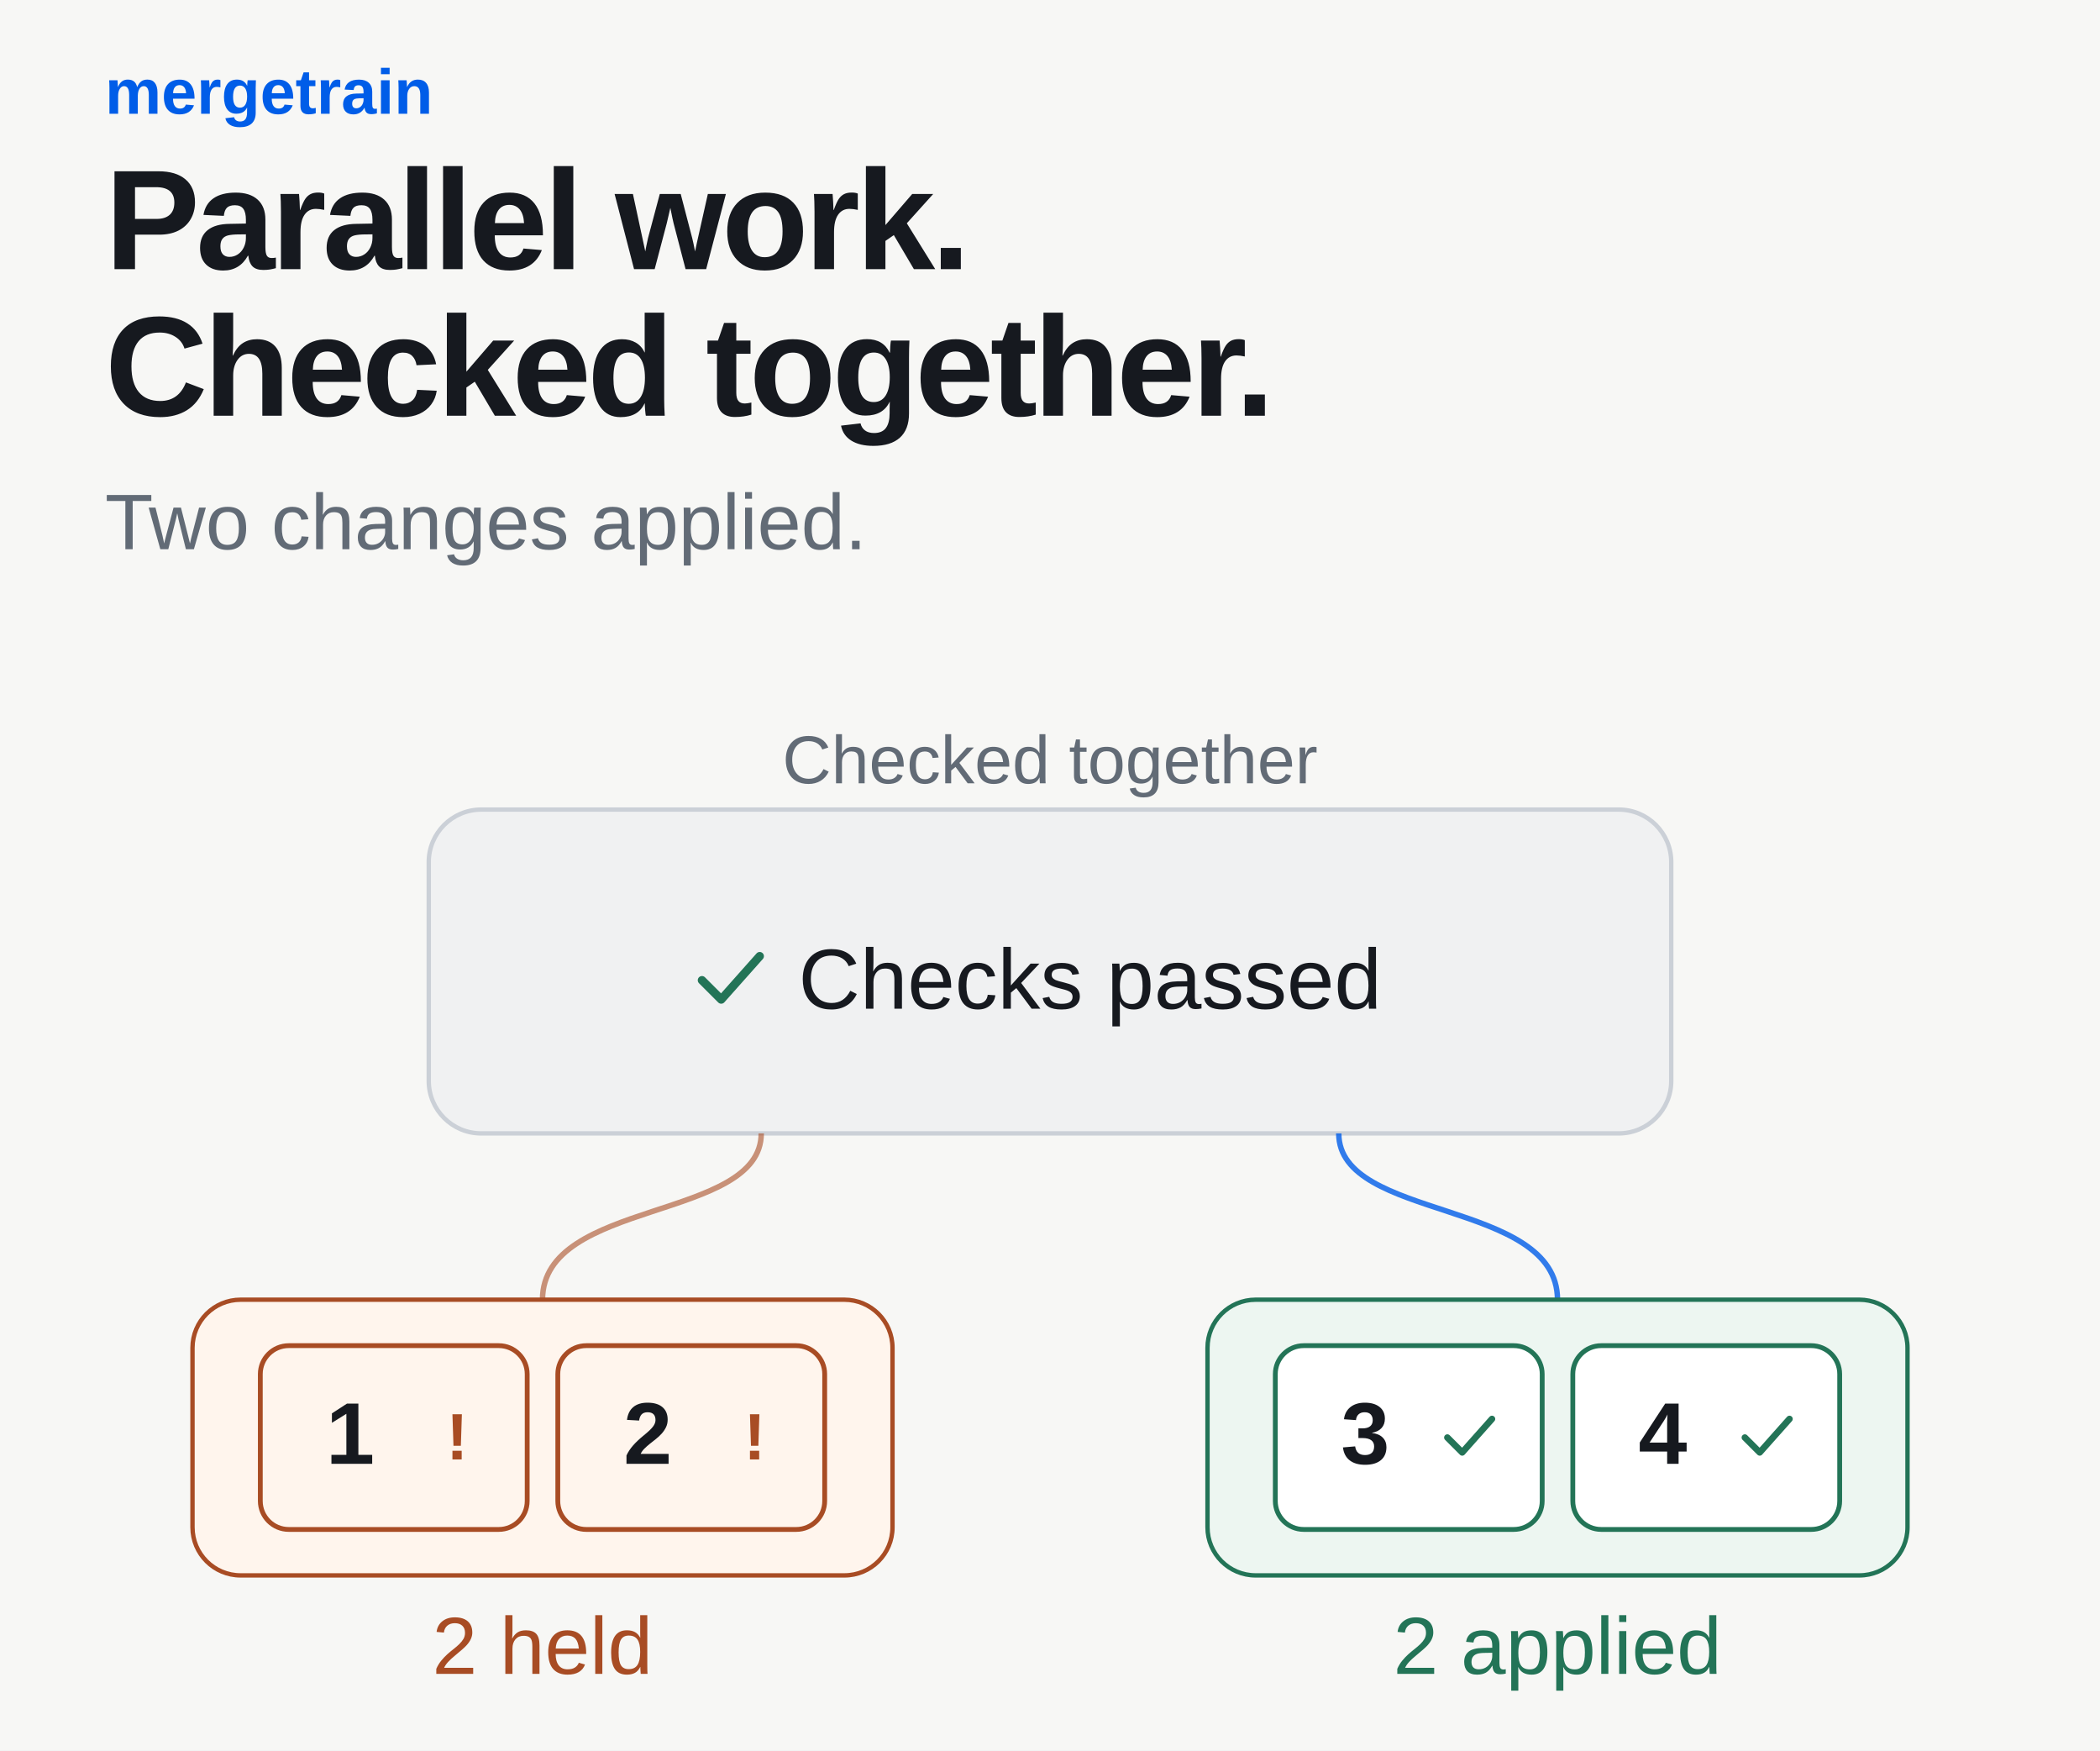
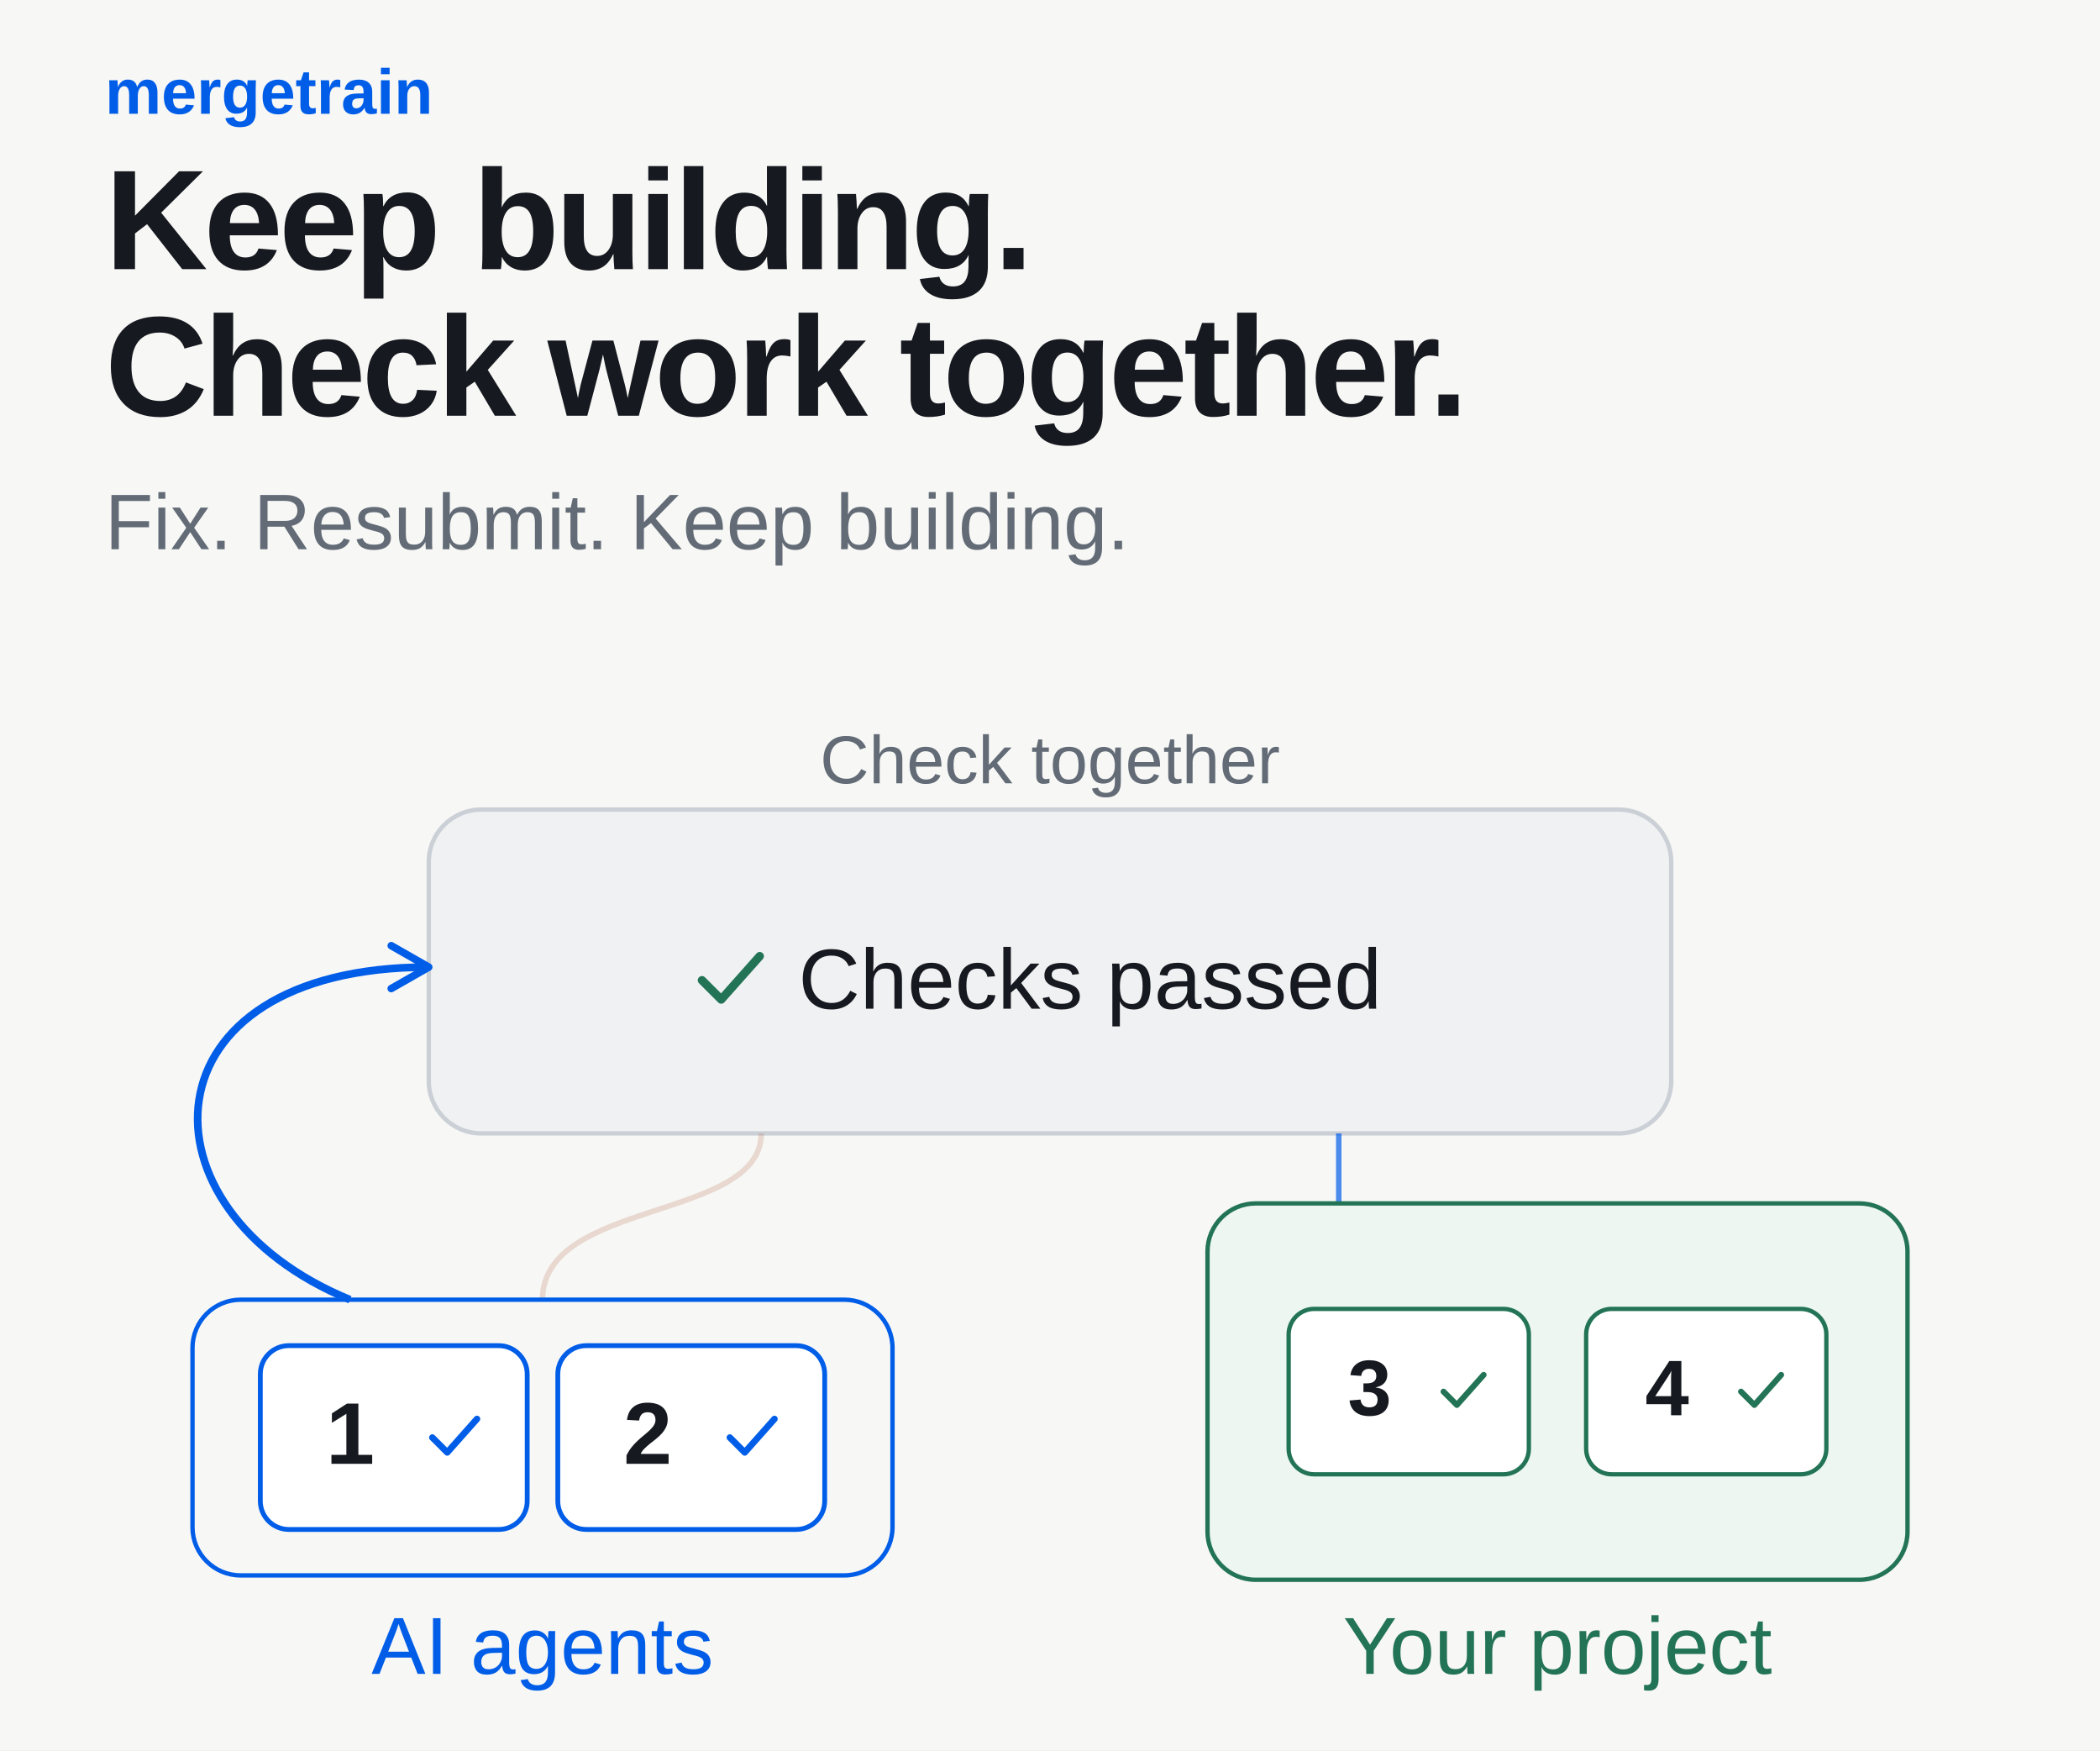
<svg xmlns="http://www.w3.org/2000/svg" width="960" height="800" viewBox="0 0 960 800">
  <defs>
-     <clipPath id="check-area">
-       <rect x="196" y="370" width="568" height="148" rx="24" />
-     </clipPath>
+     <marker id="return-arrow" viewBox="0 0 10 10" refX="8" refY="5" markerWidth="7" markerHeight="7" orient="auto-start-reverse">
+       <path d="M1 1L8 5L1 9" fill="none" stroke="#005de8" stroke-width="1.4" stroke-linecap="round" stroke-linejoin="round" />
+     </marker>
  </defs>
  <rect width="960" height="800" fill="#f7f7f5" />
  <text x="48" y="52" fill="#005de8" font-family="Arial, sans-serif" font-size="29" font-weight="600">mergetrain</text>
-   <text x="48" y="123" fill="#16191f" font-family="Arial, sans-serif" font-size="65" font-weight="600" letter-spacing="-1.8">Parallel work.</text>
-   <text x="48" y="190" fill="#16191f" font-family="Arial, sans-serif" font-size="65" font-weight="600" letter-spacing="-1.8">Checked together.</text>
+   <text x="48" y="123" fill="#16191f" font-family="Arial, sans-serif" font-size="65" font-weight="600" letter-spacing="-1.8">Keep building.</text>
+   <text x="48" y="190" fill="#16191f" font-family="Arial, sans-serif" font-size="65" font-weight="600" letter-spacing="-1.8">Check work together.</text>
  <g opacity="1">
-     <text x="48" y="251" fill="#626b76" font-family="Arial, sans-serif" font-size="36" font-weight="400">Two changes applied.</text>
-     <path d="M144 333 C144 355 282 347 282 402" fill="none" stroke="#cbd0d7" stroke-width="2" opacity="0" />
-     <path d="M368 333 C368 355 414 347 414 402" fill="none" stroke="#cbd0d7" stroke-width="2" opacity="0" />
-     <path d="M592 333 C592 355 546 347 546 402" fill="none" stroke="#cbd0d7" stroke-width="2" opacity="0" />
-     <path d="M816 333 C816 355 678 347 678 402" fill="none" stroke="#cbd0d7" stroke-width="2" opacity="0" />
+     <text x="48" y="251" fill="#626b76" font-family="Arial, sans-serif" font-size="36" font-weight="400">Fix. Resubmit. Keep building.</text>
+     <path d="M144 345 C144 360 282 347 282 402" fill="none" stroke="#cbd0d7" stroke-width="2" opacity="0" />
+     <path d="M368 345 C368 360 414 347 414 402" fill="none" stroke="#cbd0d7" stroke-width="2" opacity="0" />
+     <path d="M592 345 C592 360 546 347 546 402" fill="none" stroke="#cbd0d7" stroke-width="2" opacity="0" />
+     <path d="M816 345 C816 360 678 347 678 402" fill="none" stroke="#cbd0d7" stroke-width="2" opacity="0" />
    <rect x="196" y="370" width="568" height="148" rx="24" fill="#f0f1f2" stroke="#cbd0d7" stroke-width="2" />
    <g opacity="1">
-       <text x="480" y="358" fill="#626b76" font-family="Arial, sans-serif" font-size="31" font-weight="500" text-anchor="middle">Checked together</text>
+       <text x="480" y="358" fill="#626b76" font-family="Arial, sans-serif" font-size="31" font-weight="500" text-anchor="middle">Check together</text>
    </g>
-     <g opacity="1">
-       <path d="M-11 0 L-3 8 L13 -10" transform="translate(333 448) scale(1.1)" fill="none" stroke="#237457" stroke-width="3.5" stroke-linecap="round" stroke-linejoin="round" />
-       <text x="365" y="461" fill="#16191f" font-family="Arial, sans-serif" font-size="39" font-weight="500">Checks passed</text>
+     <path d="M-11 0 L-3 8 L13 -10" transform="translate(333 448) scale(1.1)" fill="none" stroke="#237457" stroke-width="3.5" stroke-linecap="round" stroke-linejoin="round" />
+     <text x="365" y="461" fill="#16191f" font-family="Arial, sans-serif" font-size="39" font-weight="500">Checks passed</text>
+     <path d="M348 518 C348 558 248 548 248 594" fill="none" stroke="#a84c24" stroke-width="2.5" opacity="0.18" />
+     <path d="M612 518L612 550" fill="none" stroke="#005de8" stroke-width="2.5" opacity=".7" />
+     <rect x="88" y="594" width="320" height="126" rx="22" fill="none" stroke="#005de8" stroke-width="2" opacity="1" />
+     <rect x="552" y="550" width="320" height="172" rx="22" fill="#edf6f1" stroke="#237457" stroke-width="2" opacity="1" />
+     <text x="248" y="765" fill="#005de8" font-family="Arial, sans-serif" font-size="37" font-weight="500" text-anchor="middle">AI agents</text>
+     <text x="712" y="765" fill="#237457" font-family="Arial, sans-serif" font-size="37" font-weight="500" text-anchor="middle">Your project</text>
+     <path d="M160 594 C60 553 64 442 196 442" fill="none" stroke="#005de8" stroke-width="3.5" marker-end="url(#return-arrow)" opacity="1" />
+     <g transform="translate(180 657) rotate(0) scale(1)">
+       <rect x="-61" y="-42" width="122" height="84" rx="13" fill="#fff" stroke="#005de8" stroke-width="2.2" />
+       <text x="-31" y="12" fill="#16191f" font-family="Arial, sans-serif" font-size="40" font-weight="600">1</text>
+       <path d="M-11 0 L-3 8 L13 -10" transform="translate(27 0) scale(0.85)" fill="none" stroke="#005de8" stroke-width="3.5" stroke-linecap="round" stroke-linejoin="round" />
    </g>
-     <path d="M348 518 C348 558 248 548 248 594" fill="none" stroke="#a84c24" stroke-width="2.5" opacity="0.6" />
-     <path d="M612 518 C612 558 712 548 712 594" fill="none" stroke="#005de8" stroke-width="2.5" opacity="0.8" />
-     <rect x="88" y="594" width="320" height="126" rx="22" fill="#fff5ed" stroke="#a84c24" stroke-width="2" opacity="1" />
-     <rect x="552" y="594" width="320" height="126" rx="22" fill="#edf6f1" stroke="#237457" stroke-width="2" opacity="1" />
-     <text x="248" y="765" fill="#a84c24" font-family="Arial, sans-serif" font-size="37" font-weight="500" text-anchor="middle">2 held</text>
-     <text x="712" y="765" fill="#237457" font-family="Arial, sans-serif" font-size="37" font-weight="500" text-anchor="middle">2 applied</text>
-     <g transform="translate(180 657) rotate(0)">
-       <rect x="-61" y="-42" width="122" height="84" rx="13" fill="#fff5ed" stroke="#a84c24" stroke-width="2.2" />
-       <text x="-31" y="12" fill="#16191f" font-family="Arial, sans-serif" font-size="40" font-weight="600">1</text>
-       <text x="29" y="10" fill="#a84c24" font-family="Arial, sans-serif" font-size="30" font-weight="700" text-anchor="middle">!</text>
+     <g transform="translate(316 657) rotate(0) scale(1)">
+       <rect x="-61" y="-42" width="122" height="84" rx="13" fill="#fff" stroke="#005de8" stroke-width="2.2" />
+       <text x="-31" y="12" fill="#16191f" font-family="Arial, sans-serif" font-size="40" font-weight="600">2</text>
+       <path d="M-11 0 L-3 8 L13 -10" transform="translate(27 0) scale(0.85)" fill="none" stroke="#005de8" stroke-width="3.5" stroke-linecap="round" stroke-linejoin="round" />
    </g>
-     <g transform="translate(316 657) rotate(0)">
-       <rect x="-61" y="-42" width="122" height="84" rx="13" fill="#fff5ed" stroke="#a84c24" stroke-width="2.2" />
-       <text x="-31" y="12" fill="#16191f" font-family="Arial, sans-serif" font-size="40" font-weight="600">2</text>
-       <text x="29" y="10" fill="#a84c24" font-family="Arial, sans-serif" font-size="30" font-weight="700" text-anchor="middle">!</text>
-     </g>
-     <g transform="translate(644 657) rotate(0)">
+     <g transform="translate(644 636) rotate(0) scale(0.9)">
      <rect x="-61" y="-42" width="122" height="84" rx="13" fill="#fff" stroke="#237457" stroke-width="2.2" />
      <text x="-31" y="12" fill="#16191f" font-family="Arial, sans-serif" font-size="40" font-weight="600">3</text>
      <path d="M-11 0 L-3 8 L13 -10" transform="translate(27 0) scale(0.85)" fill="none" stroke="#237457" stroke-width="3.5" stroke-linecap="round" stroke-linejoin="round" />
    </g>
-     <g transform="translate(780 657) rotate(0)">
+     <g transform="translate(780 636) rotate(0) scale(0.9)">
      <rect x="-61" y="-42" width="122" height="84" rx="13" fill="#fff" stroke="#237457" stroke-width="2.2" />
      <text x="-31" y="12" fill="#16191f" font-family="Arial, sans-serif" font-size="40" font-weight="600">4</text>
      <path d="M-11 0 L-3 8 L13 -10" transform="translate(27 0) scale(0.85)" fill="none" stroke="#237457" stroke-width="3.5" stroke-linecap="round" stroke-linejoin="round" />
    </g>
  </g>
</svg>
